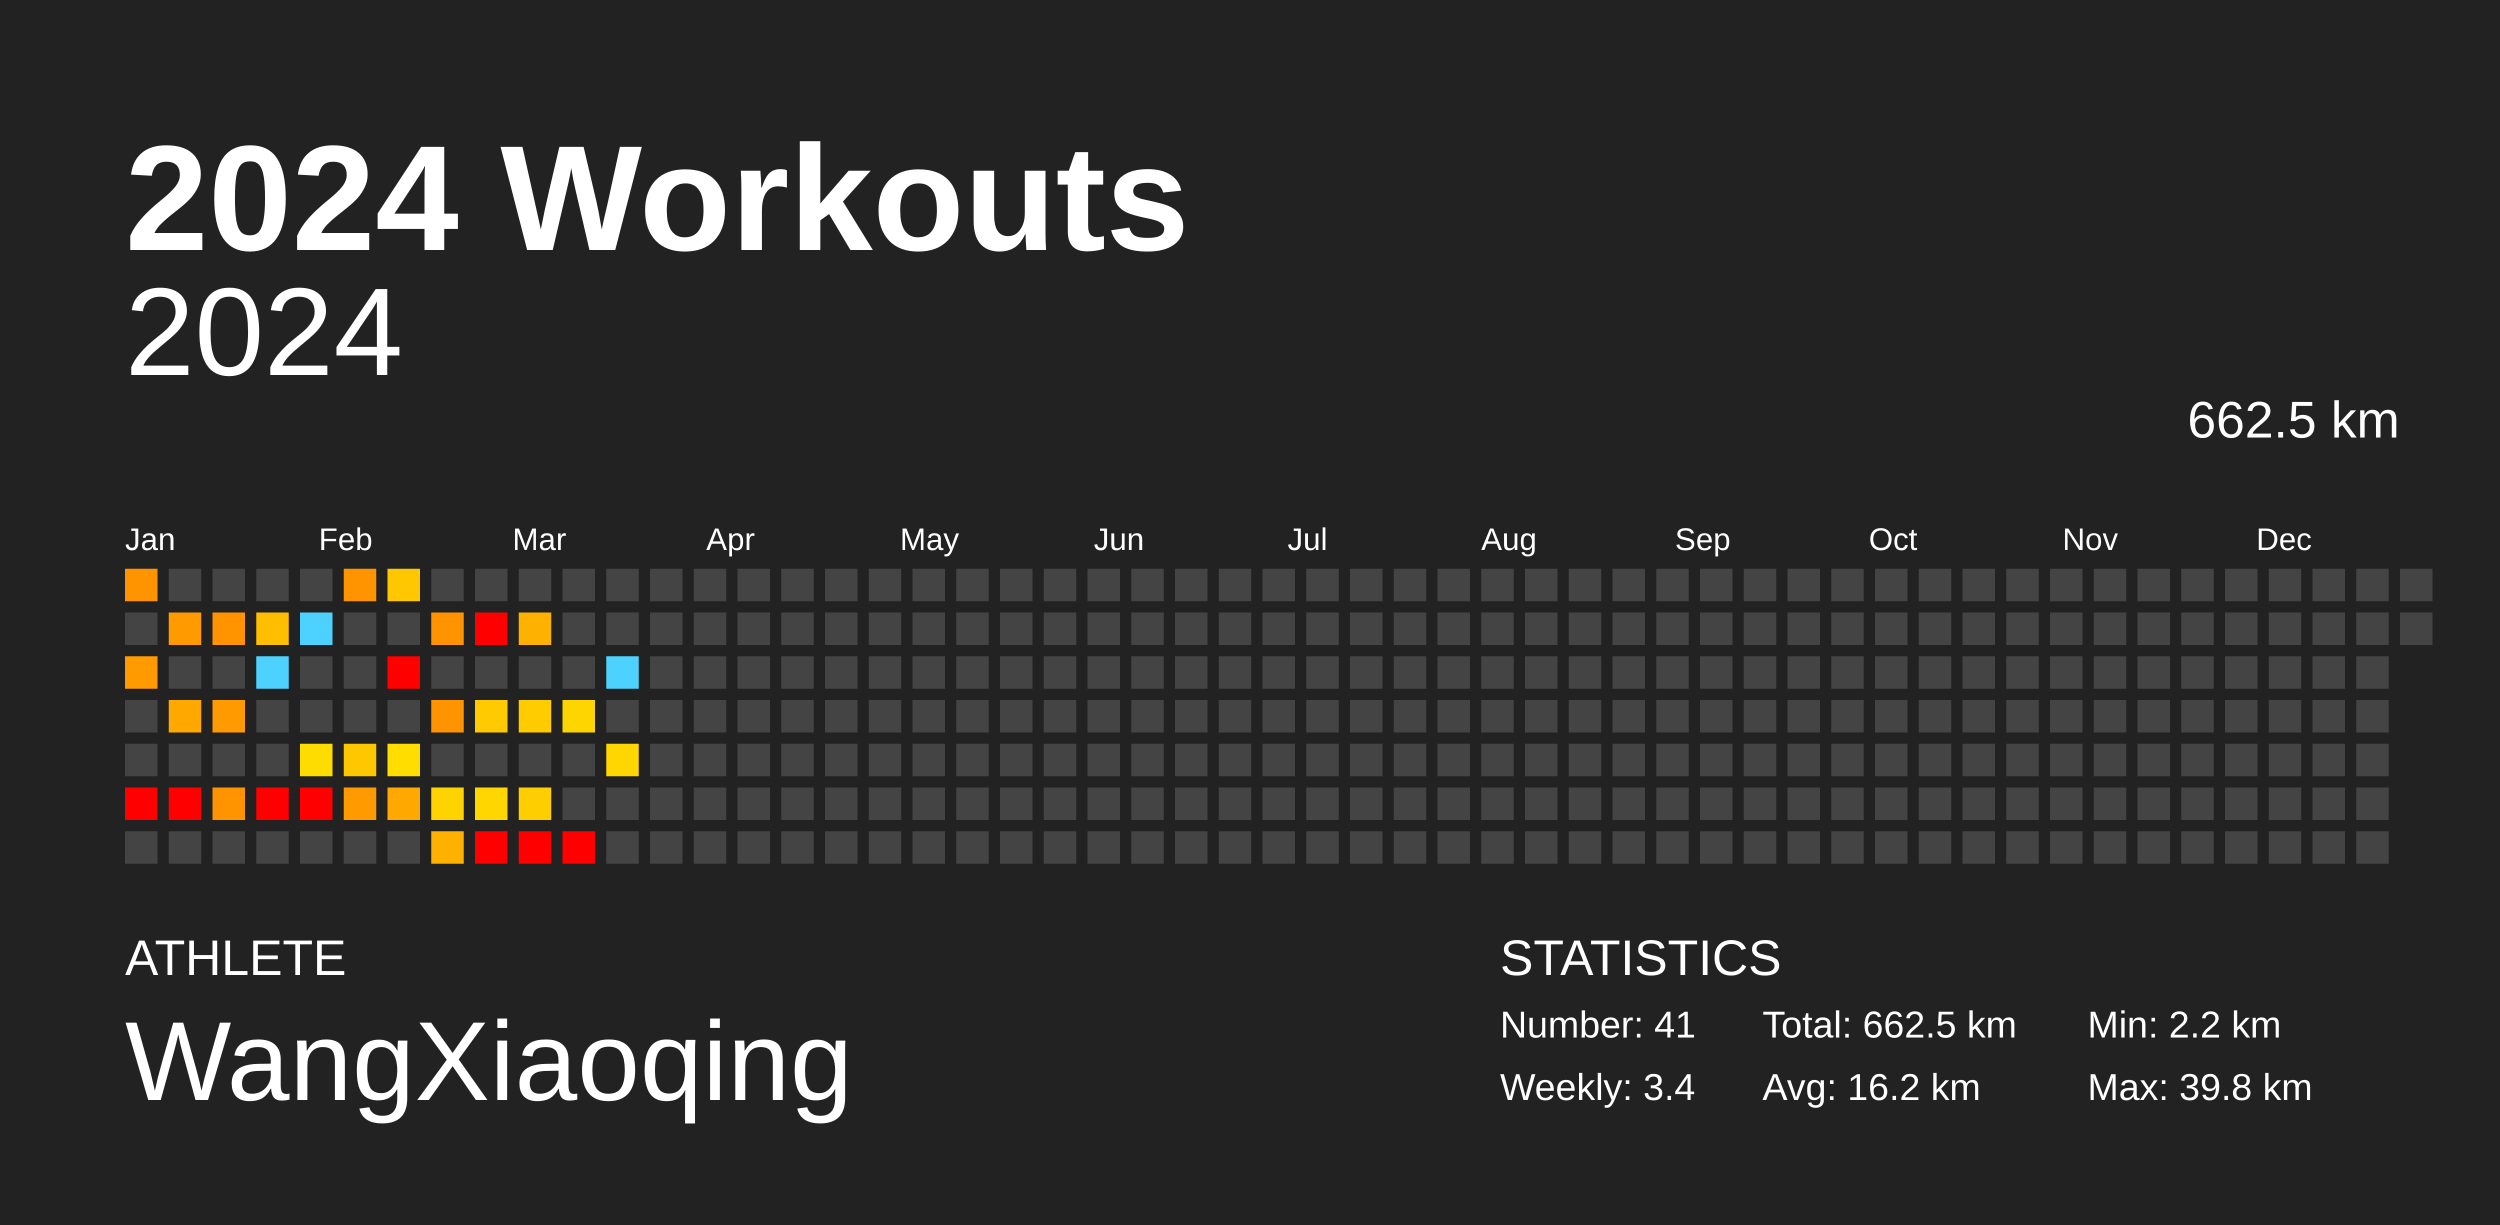
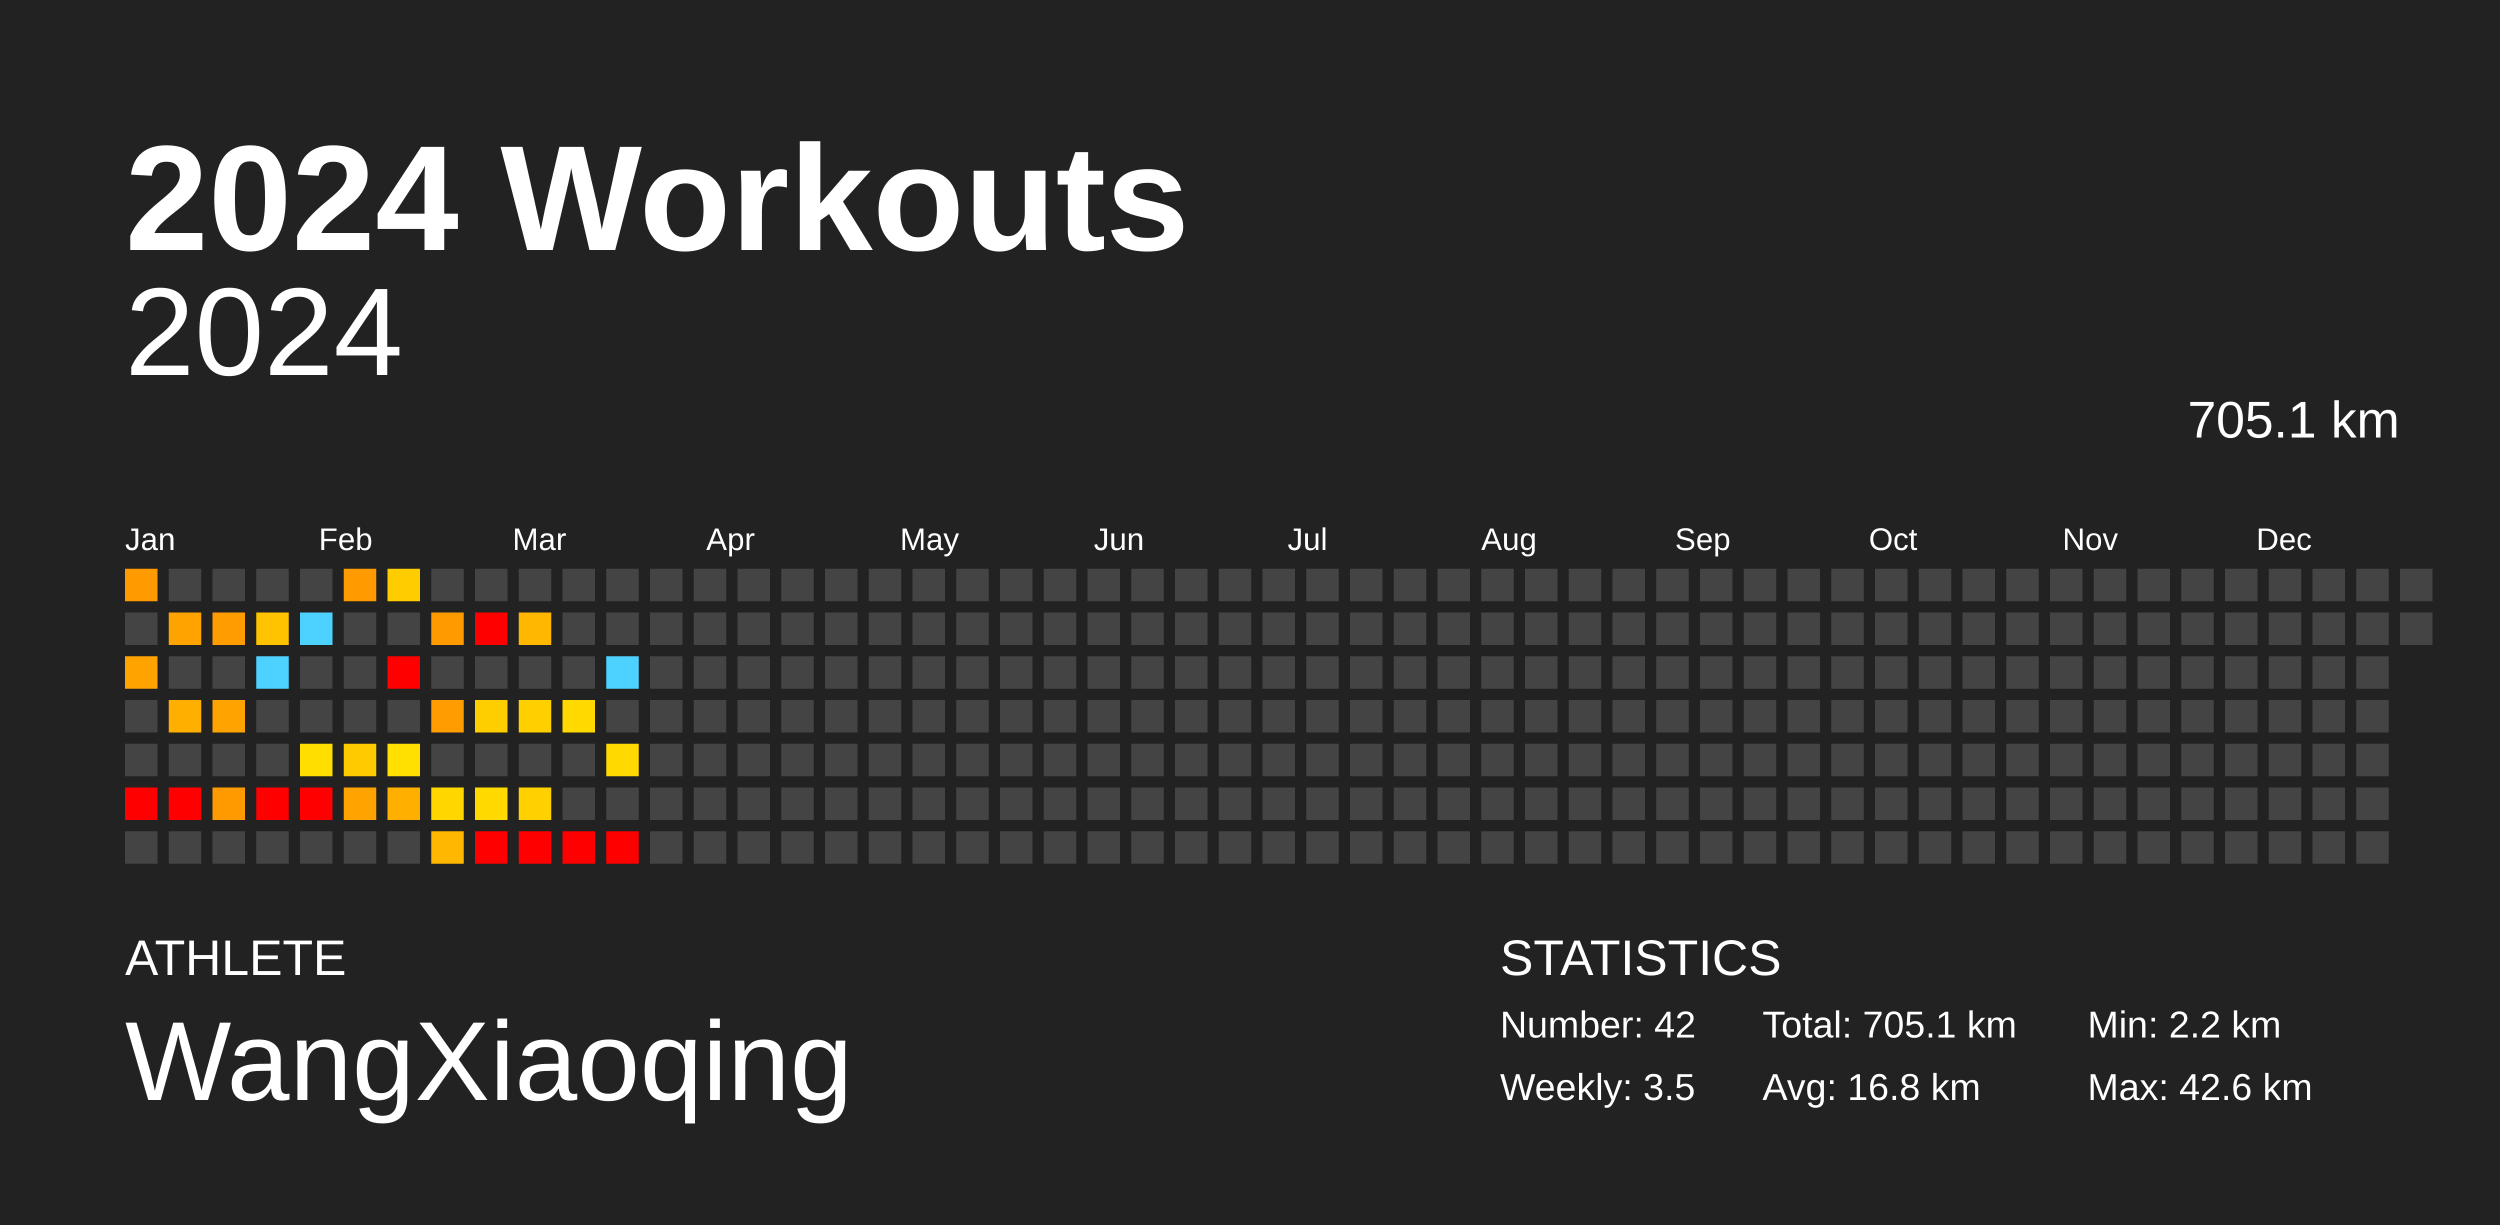
<svg xmlns="http://www.w3.org/2000/svg" baseProfile="full" height="98mm" version="1.1" viewBox="0,0,200,98" width="200mm">
  <defs />
  <rect fill="#222222" height="98" width="200" x="0" y="0" />
  <text fill="#FFFFFF" style="font-size:12px; font-family:Arial; font-weight:bold;" x="10" y="20">2024 Workouts</text>
  <text fill="#FFFFFF" style="font-size:4px; font-family:Arial" x="10" y="78">ATHLETE</text>
  <text fill="#FFFFFF" style="font-size:9px; font-family:Arial" x="10" y="88">WangXiaoqing</text>
  <text fill="#FFFFFF" style="font-size:4px; font-family:Arial" x="120" y="78">STATISTICS</text>
-   <text fill="#FFFFFF" style="font-size:3px; font-family:Arial" x="120" y="83">Number: 41</text>
-   <text fill="#FFFFFF" style="font-size:3px; font-family:Arial" x="120" y="88">Weekly: 3.4</text>
-   <text fill="#FFFFFF" style="font-size:3px; font-family:Arial" x="141" y="83">Total: 662.5 km</text>
-   <text fill="#FFFFFF" style="font-size:3px; font-family:Arial" x="141" y="88">Avg: 16.2 km</text>
+   <text fill="#FFFFFF" style="font-size:3px; font-family:Arial" x="120" y="83">Number: 42</text>
+   <text fill="#FFFFFF" style="font-size:3px; font-family:Arial" x="120" y="88">Weekly: 3.5</text>
+   <text fill="#FFFFFF" style="font-size:3px; font-family:Arial" x="141" y="83">Total: 705.1 km</text>
+   <text fill="#FFFFFF" style="font-size:3px; font-family:Arial" x="141" y="88">Avg: 16.8 km</text>
  <text fill="#FFFFFF" style="font-size:3px; font-family:Arial" x="167" y="83">Min: 2.2 km</text>
-   <text fill="#FFFFFF" style="font-size:3px; font-family:Arial" x="167" y="88">Max: 39.8 km</text>
+   <text fill="#FFFFFF" style="font-size:3px; font-family:Arial" x="167" y="88">Max: 42.6 km</text>
  <text alignment-baseline="hanging" fill="#FFFFFF" style="font-size:10.0px; font-family:Arial;" x="10" y="30">2024</text>
-   <text alignment-baseline="hanging" fill="#FFFFFF" style="font-size:4.125px; font-family:Arial;" x="175" y="35">662.5 km</text>
+   <text alignment-baseline="hanging" fill="#FFFFFF" style="font-size:4.125px; font-family:Arial;" x="175" y="35">705.1 km</text>
  <text fill="#FFFFFF" style="font-size:2.5px; font-family:Arial" x="10.0" y="44">Jan</text>
  <text fill="#FFFFFF" style="font-size:2.5px; font-family:Arial" x="25.5" y="44">Feb</text>
  <text fill="#FFFFFF" style="font-size:2.5px; font-family:Arial" x="41.0" y="44">Mar</text>
  <text fill="#FFFFFF" style="font-size:2.5px; font-family:Arial" x="56.5" y="44">Apr</text>
  <text fill="#FFFFFF" style="font-size:2.5px; font-family:Arial" x="72.0" y="44">May</text>
  <text fill="#FFFFFF" style="font-size:2.5px; font-family:Arial" x="87.5" y="44">Jun</text>
  <text fill="#FFFFFF" style="font-size:2.5px; font-family:Arial" x="103.0" y="44">Jul</text>
  <text fill="#FFFFFF" style="font-size:2.5px; font-family:Arial" x="118.5" y="44">Aug</text>
  <text fill="#FFFFFF" style="font-size:2.5px; font-family:Arial" x="134.0" y="44">Sep</text>
  <text fill="#FFFFFF" style="font-size:2.5px; font-family:Arial" x="149.5" y="44">Oct</text>
  <text fill="#FFFFFF" style="font-size:2.5px; font-family:Arial" x="165.0" y="44">Nov</text>
  <text fill="#FFFFFF" style="font-size:2.5px; font-family:Arial" x="180.5" y="44">Dec</text>
-   <rect fill="#ff9300" height="2.6" width="2.6" x="10.0" y="45.5" />
+   <rect fill="#ff9b00" height="2.6" width="2.6" x="10.0" y="45.5" />
  <rect fill="#444444" height="2.6" width="2.6" x="10.0" y="49.0" />
-   <rect fill="#ff9b00" height="2.6" width="2.6" x="10.0" y="52.5" />
+   <rect fill="#ffa300" height="2.6" width="2.6" x="10.0" y="52.5" />
  <rect fill="#444444" height="2.6" width="2.6" x="10.0" y="56.0" />
  <rect fill="#444444" height="2.6" width="2.6" x="10.0" y="59.5" />
  <rect fill="red" height="2.6" width="2.6" x="10.0" y="63.0" />
  <rect fill="#444444" height="2.6" width="2.6" x="10.0" y="66.5" />
  <rect fill="#444444" height="2.6" width="2.6" x="13.5" y="45.5" />
-   <rect fill="#ff9b00" height="2.6" width="2.6" x="13.5" y="49.0" />
+   <rect fill="#ffa300" height="2.6" width="2.6" x="13.5" y="49.0" />
  <rect fill="#444444" height="2.6" width="2.6" x="13.5" y="52.5" />
-   <rect fill="#ffa800" height="2.6" width="2.6" x="13.5" y="56.0" />
+   <rect fill="#ffaf00" height="2.6" width="2.6" x="13.5" y="56.0" />
  <rect fill="#444444" height="2.6" width="2.6" x="13.5" y="59.5" />
  <rect fill="red" height="2.6" width="2.6" x="13.5" y="63.0" />
  <rect fill="#444444" height="2.6" width="2.6" x="13.5" y="66.5" />
  <rect fill="#444444" height="2.6" width="2.6" x="17.0" y="45.5" />
-   <rect fill="#ff9400" height="2.6" width="2.6" x="17.0" y="49.0" />
+   <rect fill="#ff9c00" height="2.6" width="2.6" x="17.0" y="49.0" />
  <rect fill="#444444" height="2.6" width="2.6" x="17.0" y="52.5" />
-   <rect fill="#ff9b00" height="2.6" width="2.6" x="17.0" y="56.0" />
+   <rect fill="#ffa300" height="2.6" width="2.6" x="17.0" y="56.0" />
  <rect fill="#444444" height="2.6" width="2.6" x="17.0" y="59.5" />
-   <rect fill="#ff9300" height="2.6" width="2.6" x="17.0" y="63.0" />
+   <rect fill="#ff9b00" height="2.6" width="2.6" x="17.0" y="63.0" />
  <rect fill="#444444" height="2.6" width="2.6" x="17.0" y="66.5" />
  <rect fill="#444444" height="2.6" width="2.6" x="20.5" y="45.5" />
-   <rect fill="#ffbe00" height="2.6" width="2.6" x="20.5" y="49.0" />
+   <rect fill="#ffc300" height="2.6" width="2.6" x="20.5" y="49.0" />
  <rect fill="#4dd2ff" height="2.6" width="2.6" x="20.5" y="52.5" />
  <rect fill="#444444" height="2.6" width="2.6" x="20.5" y="56.0" />
  <rect fill="#444444" height="2.6" width="2.6" x="20.5" y="59.5" />
  <rect fill="red" height="2.6" width="2.6" x="20.5" y="63.0" />
  <rect fill="#444444" height="2.6" width="2.6" x="20.5" y="66.5" />
  <rect fill="#444444" height="2.6" width="2.6" x="24.0" y="45.5" />
  <rect fill="#4dd2ff" height="2.6" width="2.6" x="24.0" y="49.0" />
  <rect fill="#444444" height="2.6" width="2.6" x="24.0" y="52.5" />
  <rect fill="#444444" height="2.6" width="2.6" x="24.0" y="56.0" />
-   <rect fill="#ffdc00" height="2.6" width="2.6" x="24.0" y="59.5" />
+   <rect fill="#ffde00" height="2.6" width="2.6" x="24.0" y="59.5" />
  <rect fill="red" height="2.6" width="2.6" x="24.0" y="63.0" />
  <rect fill="#444444" height="2.6" width="2.6" x="24.0" y="66.5" />
-   <rect fill="#ff9400" height="2.6" width="2.6" x="27.5" y="45.5" />
+   <rect fill="#ff9b00" height="2.6" width="2.6" x="27.5" y="45.5" />
  <rect fill="#444444" height="2.6" width="2.6" x="27.5" y="49.0" />
  <rect fill="#444444" height="2.6" width="2.6" x="27.5" y="52.5" />
  <rect fill="#444444" height="2.6" width="2.6" x="27.5" y="56.0" />
-   <rect fill="#ffc700" height="2.6" width="2.6" x="27.5" y="59.5" />
-   <rect fill="#ff9b00" height="2.6" width="2.6" x="27.5" y="63.0" />
+   <rect fill="#ffcb00" height="2.6" width="2.6" x="27.5" y="59.5" />
+   <rect fill="#ffa300" height="2.6" width="2.6" x="27.5" y="63.0" />
  <rect fill="#444444" height="2.6" width="2.6" x="27.5" y="66.5" />
-   <rect fill="#ffc700" height="2.6" width="2.6" x="31.0" y="45.5" />
+   <rect fill="#ffcc00" height="2.6" width="2.6" x="31.0" y="45.5" />
  <rect fill="#444444" height="2.6" width="2.6" x="31.0" y="49.0" />
  <rect fill="red" height="2.6" width="2.6" x="31.0" y="52.5" />
  <rect fill="#444444" height="2.6" width="2.6" x="31.0" y="56.0" />
-   <rect fill="#ffdd00" height="2.6" width="2.6" x="31.0" y="59.5" />
-   <rect fill="#ffa800" height="2.6" width="2.6" x="31.0" y="63.0" />
+   <rect fill="#ffe000" height="2.6" width="2.6" x="31.0" y="59.5" />
+   <rect fill="#ffaf00" height="2.6" width="2.6" x="31.0" y="63.0" />
  <rect fill="#444444" height="2.6" width="2.6" x="31.0" y="66.5" />
  <rect fill="#444444" height="2.6" width="2.6" x="34.5" y="45.5" />
-   <rect fill="#ff9300" height="2.6" width="2.6" x="34.5" y="49.0" />
+   <rect fill="#ff9b00" height="2.6" width="2.6" x="34.5" y="49.0" />
  <rect fill="#444444" height="2.6" width="2.6" x="34.5" y="52.5" />
-   <rect fill="#ff9400" height="2.6" width="2.6" x="34.5" y="56.0" />
+   <rect fill="#ff9c00" height="2.6" width="2.6" x="34.5" y="56.0" />
  <rect fill="#444444" height="2.6" width="2.6" x="34.5" y="59.5" />
-   <rect fill="#ffd300" height="2.6" width="2.6" x="34.5" y="63.0" />
-   <rect fill="#ffb100" height="2.6" width="2.6" x="34.5" y="66.5" />
+   <rect fill="#ffd600" height="2.6" width="2.6" x="34.5" y="63.0" />
+   <rect fill="#ffb700" height="2.6" width="2.6" x="34.5" y="66.5" />
  <rect fill="#444444" height="2.6" width="2.6" x="38.0" y="45.5" />
  <rect fill="red" height="2.6" width="2.6" x="38.0" y="49.0" />
  <rect fill="#444444" height="2.6" width="2.6" x="38.0" y="52.5" />
-   <rect fill="#ffca00" height="2.6" width="2.6" x="38.0" y="56.0" />
+   <rect fill="#ffce00" height="2.6" width="2.6" x="38.0" y="56.0" />
  <rect fill="#444444" height="2.6" width="2.6" x="38.0" y="59.5" />
-   <rect fill="#ffd600" height="2.6" width="2.6" x="38.0" y="63.0" />
+   <rect fill="#ffd900" height="2.6" width="2.6" x="38.0" y="63.0" />
  <rect fill="red" height="2.6" width="2.6" x="38.0" y="66.5" />
  <rect fill="#444444" height="2.6" width="2.6" x="41.5" y="45.5" />
-   <rect fill="#ffb100" height="2.6" width="2.6" x="41.5" y="49.0" />
+   <rect fill="#ffb700" height="2.6" width="2.6" x="41.5" y="49.0" />
  <rect fill="#444444" height="2.6" width="2.6" x="41.5" y="52.5" />
-   <rect fill="#ffcc00" height="2.6" width="2.6" x="41.5" y="56.0" />
+   <rect fill="#ffd000" height="2.6" width="2.6" x="41.5" y="56.0" />
  <rect fill="#444444" height="2.6" width="2.6" x="41.5" y="59.5" />
-   <rect fill="#ffce00" height="2.6" width="2.6" x="41.5" y="63.0" />
+   <rect fill="#ffd100" height="2.6" width="2.6" x="41.5" y="63.0" />
  <rect fill="red" height="2.6" width="2.6" x="41.5" y="66.5" />
  <rect fill="#444444" height="2.6" width="2.6" x="45.0" y="45.5" />
  <rect fill="#444444" height="2.6" width="2.6" x="45.0" y="49.0" />
  <rect fill="#444444" height="2.6" width="2.6" x="45.0" y="52.5" />
-   <rect fill="#ffd500" height="2.6" width="2.6" x="45.0" y="56.0" />
+   <rect fill="#ffd900" height="2.6" width="2.6" x="45.0" y="56.0" />
  <rect fill="#444444" height="2.6" width="2.6" x="45.0" y="59.5" />
  <rect fill="#444444" height="2.6" width="2.6" x="45.0" y="63.0" />
  <rect fill="red" height="2.6" width="2.6" x="45.0" y="66.5" />
  <rect fill="#444444" height="2.6" width="2.6" x="48.5" y="45.5" />
  <rect fill="#444444" height="2.6" width="2.6" x="48.5" y="49.0" />
  <rect fill="#4dd2ff" height="2.6" width="2.6" x="48.5" y="52.5" />
  <rect fill="#444444" height="2.6" width="2.6" x="48.5" y="56.0" />
-   <rect fill="#ffd600" height="2.6" width="2.6" x="48.5" y="59.5" />
+   <rect fill="#ffd900" height="2.6" width="2.6" x="48.5" y="59.5" />
  <rect fill="#444444" height="2.6" width="2.6" x="48.5" y="63.0" />
-   <rect fill="#444444" height="2.6" width="2.6" x="48.5" y="66.5" />
+   <rect fill="red" height="2.6" width="2.6" x="48.5" y="66.5" />
  <rect fill="#444444" height="2.6" width="2.6" x="52.0" y="45.5" />
  <rect fill="#444444" height="2.6" width="2.6" x="52.0" y="49.0" />
  <rect fill="#444444" height="2.6" width="2.6" x="52.0" y="52.5" />
  <rect fill="#444444" height="2.6" width="2.6" x="52.0" y="56.0" />
  <rect fill="#444444" height="2.6" width="2.6" x="52.0" y="59.5" />
  <rect fill="#444444" height="2.6" width="2.6" x="52.0" y="63.0" />
  <rect fill="#444444" height="2.6" width="2.6" x="52.0" y="66.5" />
  <rect fill="#444444" height="2.6" width="2.6" x="55.5" y="45.5" />
  <rect fill="#444444" height="2.6" width="2.6" x="55.5" y="49.0" />
  <rect fill="#444444" height="2.6" width="2.6" x="55.5" y="52.5" />
  <rect fill="#444444" height="2.6" width="2.6" x="55.5" y="56.0" />
  <rect fill="#444444" height="2.6" width="2.6" x="55.5" y="59.5" />
  <rect fill="#444444" height="2.6" width="2.6" x="55.5" y="63.0" />
  <rect fill="#444444" height="2.6" width="2.6" x="55.5" y="66.5" />
  <rect fill="#444444" height="2.6" width="2.6" x="59.0" y="45.5" />
  <rect fill="#444444" height="2.6" width="2.6" x="59.0" y="49.0" />
  <rect fill="#444444" height="2.6" width="2.6" x="59.0" y="52.5" />
  <rect fill="#444444" height="2.6" width="2.6" x="59.0" y="56.0" />
  <rect fill="#444444" height="2.6" width="2.6" x="59.0" y="59.5" />
  <rect fill="#444444" height="2.6" width="2.6" x="59.0" y="63.0" />
  <rect fill="#444444" height="2.6" width="2.6" x="59.0" y="66.5" />
  <rect fill="#444444" height="2.6" width="2.6" x="62.5" y="45.5" />
  <rect fill="#444444" height="2.6" width="2.6" x="62.5" y="49.0" />
  <rect fill="#444444" height="2.6" width="2.6" x="62.5" y="52.5" />
  <rect fill="#444444" height="2.6" width="2.6" x="62.5" y="56.0" />
  <rect fill="#444444" height="2.6" width="2.6" x="62.5" y="59.5" />
  <rect fill="#444444" height="2.6" width="2.6" x="62.5" y="63.0" />
  <rect fill="#444444" height="2.6" width="2.6" x="62.5" y="66.5" />
  <rect fill="#444444" height="2.6" width="2.6" x="66.0" y="45.5" />
  <rect fill="#444444" height="2.6" width="2.6" x="66.0" y="49.0" />
  <rect fill="#444444" height="2.6" width="2.6" x="66.0" y="52.5" />
  <rect fill="#444444" height="2.6" width="2.6" x="66.0" y="56.0" />
  <rect fill="#444444" height="2.6" width="2.6" x="66.0" y="59.5" />
  <rect fill="#444444" height="2.6" width="2.6" x="66.0" y="63.0" />
  <rect fill="#444444" height="2.6" width="2.6" x="66.0" y="66.5" />
  <rect fill="#444444" height="2.6" width="2.6" x="69.5" y="45.5" />
  <rect fill="#444444" height="2.6" width="2.6" x="69.5" y="49.0" />
  <rect fill="#444444" height="2.6" width="2.6" x="69.5" y="52.5" />
  <rect fill="#444444" height="2.6" width="2.6" x="69.5" y="56.0" />
  <rect fill="#444444" height="2.6" width="2.6" x="69.5" y="59.5" />
  <rect fill="#444444" height="2.6" width="2.6" x="69.5" y="63.0" />
  <rect fill="#444444" height="2.6" width="2.6" x="69.5" y="66.5" />
  <rect fill="#444444" height="2.6" width="2.6" x="73.0" y="45.5" />
  <rect fill="#444444" height="2.6" width="2.6" x="73.0" y="49.0" />
  <rect fill="#444444" height="2.6" width="2.6" x="73.0" y="52.5" />
  <rect fill="#444444" height="2.6" width="2.6" x="73.0" y="56.0" />
  <rect fill="#444444" height="2.6" width="2.6" x="73.0" y="59.5" />
  <rect fill="#444444" height="2.6" width="2.6" x="73.0" y="63.0" />
  <rect fill="#444444" height="2.6" width="2.6" x="73.0" y="66.5" />
  <rect fill="#444444" height="2.6" width="2.6" x="76.5" y="45.5" />
  <rect fill="#444444" height="2.6" width="2.6" x="76.5" y="49.0" />
  <rect fill="#444444" height="2.6" width="2.6" x="76.5" y="52.5" />
  <rect fill="#444444" height="2.6" width="2.6" x="76.5" y="56.0" />
  <rect fill="#444444" height="2.6" width="2.6" x="76.5" y="59.5" />
  <rect fill="#444444" height="2.6" width="2.6" x="76.5" y="63.0" />
  <rect fill="#444444" height="2.6" width="2.6" x="76.5" y="66.5" />
  <rect fill="#444444" height="2.6" width="2.6" x="80.0" y="45.5" />
  <rect fill="#444444" height="2.6" width="2.6" x="80.0" y="49.0" />
  <rect fill="#444444" height="2.6" width="2.6" x="80.0" y="52.5" />
  <rect fill="#444444" height="2.6" width="2.6" x="80.0" y="56.0" />
  <rect fill="#444444" height="2.6" width="2.6" x="80.0" y="59.5" />
  <rect fill="#444444" height="2.6" width="2.6" x="80.0" y="63.0" />
  <rect fill="#444444" height="2.6" width="2.6" x="80.0" y="66.5" />
  <rect fill="#444444" height="2.6" width="2.6" x="83.5" y="45.5" />
  <rect fill="#444444" height="2.6" width="2.6" x="83.5" y="49.0" />
  <rect fill="#444444" height="2.6" width="2.6" x="83.5" y="52.5" />
  <rect fill="#444444" height="2.6" width="2.6" x="83.5" y="56.0" />
  <rect fill="#444444" height="2.6" width="2.6" x="83.5" y="59.5" />
  <rect fill="#444444" height="2.6" width="2.6" x="83.5" y="63.0" />
  <rect fill="#444444" height="2.6" width="2.6" x="83.5" y="66.5" />
  <rect fill="#444444" height="2.6" width="2.6" x="87.0" y="45.5" />
  <rect fill="#444444" height="2.6" width="2.6" x="87.0" y="49.0" />
  <rect fill="#444444" height="2.6" width="2.6" x="87.0" y="52.5" />
  <rect fill="#444444" height="2.6" width="2.6" x="87.0" y="56.0" />
  <rect fill="#444444" height="2.6" width="2.6" x="87.0" y="59.5" />
  <rect fill="#444444" height="2.6" width="2.6" x="87.0" y="63.0" />
  <rect fill="#444444" height="2.6" width="2.6" x="87.0" y="66.5" />
  <rect fill="#444444" height="2.6" width="2.6" x="90.5" y="45.5" />
  <rect fill="#444444" height="2.6" width="2.6" x="90.5" y="49.0" />
  <rect fill="#444444" height="2.6" width="2.6" x="90.5" y="52.5" />
  <rect fill="#444444" height="2.6" width="2.6" x="90.5" y="56.0" />
  <rect fill="#444444" height="2.6" width="2.6" x="90.5" y="59.5" />
  <rect fill="#444444" height="2.6" width="2.6" x="90.5" y="63.0" />
  <rect fill="#444444" height="2.6" width="2.6" x="90.5" y="66.5" />
  <rect fill="#444444" height="2.6" width="2.6" x="94.0" y="45.5" />
  <rect fill="#444444" height="2.6" width="2.6" x="94.0" y="49.0" />
  <rect fill="#444444" height="2.6" width="2.6" x="94.0" y="52.5" />
  <rect fill="#444444" height="2.6" width="2.6" x="94.0" y="56.0" />
  <rect fill="#444444" height="2.6" width="2.6" x="94.0" y="59.5" />
  <rect fill="#444444" height="2.6" width="2.6" x="94.0" y="63.0" />
  <rect fill="#444444" height="2.6" width="2.6" x="94.0" y="66.5" />
  <rect fill="#444444" height="2.6" width="2.6" x="97.5" y="45.5" />
  <rect fill="#444444" height="2.6" width="2.6" x="97.5" y="49.0" />
  <rect fill="#444444" height="2.6" width="2.6" x="97.5" y="52.5" />
  <rect fill="#444444" height="2.6" width="2.6" x="97.5" y="56.0" />
  <rect fill="#444444" height="2.6" width="2.6" x="97.5" y="59.5" />
  <rect fill="#444444" height="2.6" width="2.6" x="97.5" y="63.0" />
  <rect fill="#444444" height="2.6" width="2.6" x="97.5" y="66.5" />
  <rect fill="#444444" height="2.6" width="2.6" x="101.0" y="45.5" />
  <rect fill="#444444" height="2.6" width="2.6" x="101.0" y="49.0" />
  <rect fill="#444444" height="2.6" width="2.6" x="101.0" y="52.5" />
  <rect fill="#444444" height="2.6" width="2.6" x="101.0" y="56.0" />
  <rect fill="#444444" height="2.6" width="2.6" x="101.0" y="59.5" />
  <rect fill="#444444" height="2.6" width="2.6" x="101.0" y="63.0" />
  <rect fill="#444444" height="2.6" width="2.6" x="101.0" y="66.5" />
  <rect fill="#444444" height="2.6" width="2.6" x="104.5" y="45.5" />
  <rect fill="#444444" height="2.6" width="2.6" x="104.5" y="49.0" />
  <rect fill="#444444" height="2.6" width="2.6" x="104.5" y="52.5" />
  <rect fill="#444444" height="2.6" width="2.6" x="104.5" y="56.0" />
  <rect fill="#444444" height="2.6" width="2.6" x="104.5" y="59.5" />
  <rect fill="#444444" height="2.6" width="2.6" x="104.5" y="63.0" />
  <rect fill="#444444" height="2.6" width="2.6" x="104.5" y="66.5" />
  <rect fill="#444444" height="2.6" width="2.6" x="108.0" y="45.5" />
  <rect fill="#444444" height="2.6" width="2.6" x="108.0" y="49.0" />
  <rect fill="#444444" height="2.6" width="2.6" x="108.0" y="52.5" />
  <rect fill="#444444" height="2.6" width="2.6" x="108.0" y="56.0" />
  <rect fill="#444444" height="2.6" width="2.6" x="108.0" y="59.5" />
  <rect fill="#444444" height="2.6" width="2.6" x="108.0" y="63.0" />
  <rect fill="#444444" height="2.6" width="2.6" x="108.0" y="66.5" />
  <rect fill="#444444" height="2.6" width="2.6" x="111.5" y="45.5" />
  <rect fill="#444444" height="2.6" width="2.6" x="111.5" y="49.0" />
  <rect fill="#444444" height="2.6" width="2.6" x="111.5" y="52.5" />
  <rect fill="#444444" height="2.6" width="2.6" x="111.5" y="56.0" />
  <rect fill="#444444" height="2.6" width="2.6" x="111.5" y="59.5" />
  <rect fill="#444444" height="2.6" width="2.6" x="111.5" y="63.0" />
  <rect fill="#444444" height="2.6" width="2.6" x="111.5" y="66.5" />
  <rect fill="#444444" height="2.6" width="2.6" x="115.0" y="45.5" />
  <rect fill="#444444" height="2.6" width="2.6" x="115.0" y="49.0" />
  <rect fill="#444444" height="2.6" width="2.6" x="115.0" y="52.5" />
  <rect fill="#444444" height="2.6" width="2.6" x="115.0" y="56.0" />
  <rect fill="#444444" height="2.6" width="2.6" x="115.0" y="59.5" />
  <rect fill="#444444" height="2.6" width="2.6" x="115.0" y="63.0" />
  <rect fill="#444444" height="2.6" width="2.6" x="115.0" y="66.5" />
  <rect fill="#444444" height="2.6" width="2.6" x="118.5" y="45.5" />
  <rect fill="#444444" height="2.6" width="2.6" x="118.5" y="49.0" />
  <rect fill="#444444" height="2.6" width="2.6" x="118.5" y="52.5" />
  <rect fill="#444444" height="2.6" width="2.6" x="118.5" y="56.0" />
  <rect fill="#444444" height="2.6" width="2.6" x="118.5" y="59.5" />
  <rect fill="#444444" height="2.6" width="2.6" x="118.5" y="63.0" />
  <rect fill="#444444" height="2.6" width="2.6" x="118.5" y="66.5" />
  <rect fill="#444444" height="2.6" width="2.6" x="122.0" y="45.5" />
  <rect fill="#444444" height="2.6" width="2.6" x="122.0" y="49.0" />
  <rect fill="#444444" height="2.6" width="2.6" x="122.0" y="52.5" />
  <rect fill="#444444" height="2.6" width="2.6" x="122.0" y="56.0" />
  <rect fill="#444444" height="2.6" width="2.6" x="122.0" y="59.5" />
  <rect fill="#444444" height="2.6" width="2.6" x="122.0" y="63.0" />
  <rect fill="#444444" height="2.6" width="2.6" x="122.0" y="66.5" />
  <rect fill="#444444" height="2.6" width="2.6" x="125.5" y="45.5" />
  <rect fill="#444444" height="2.6" width="2.6" x="125.5" y="49.0" />
  <rect fill="#444444" height="2.6" width="2.6" x="125.5" y="52.5" />
  <rect fill="#444444" height="2.6" width="2.6" x="125.5" y="56.0" />
  <rect fill="#444444" height="2.6" width="2.6" x="125.5" y="59.5" />
  <rect fill="#444444" height="2.6" width="2.6" x="125.5" y="63.0" />
  <rect fill="#444444" height="2.6" width="2.6" x="125.5" y="66.5" />
  <rect fill="#444444" height="2.6" width="2.6" x="129.0" y="45.5" />
  <rect fill="#444444" height="2.6" width="2.6" x="129.0" y="49.0" />
  <rect fill="#444444" height="2.6" width="2.6" x="129.0" y="52.5" />
  <rect fill="#444444" height="2.6" width="2.6" x="129.0" y="56.0" />
  <rect fill="#444444" height="2.6" width="2.6" x="129.0" y="59.5" />
  <rect fill="#444444" height="2.6" width="2.6" x="129.0" y="63.0" />
  <rect fill="#444444" height="2.6" width="2.6" x="129.0" y="66.5" />
  <rect fill="#444444" height="2.6" width="2.6" x="132.5" y="45.5" />
  <rect fill="#444444" height="2.6" width="2.6" x="132.5" y="49.0" />
  <rect fill="#444444" height="2.6" width="2.6" x="132.5" y="52.5" />
  <rect fill="#444444" height="2.6" width="2.6" x="132.5" y="56.0" />
  <rect fill="#444444" height="2.6" width="2.6" x="132.5" y="59.5" />
  <rect fill="#444444" height="2.6" width="2.6" x="132.5" y="63.0" />
  <rect fill="#444444" height="2.6" width="2.6" x="132.5" y="66.5" />
  <rect fill="#444444" height="2.6" width="2.6" x="136.0" y="45.5" />
  <rect fill="#444444" height="2.6" width="2.6" x="136.0" y="49.0" />
  <rect fill="#444444" height="2.6" width="2.6" x="136.0" y="52.5" />
  <rect fill="#444444" height="2.6" width="2.6" x="136.0" y="56.0" />
  <rect fill="#444444" height="2.6" width="2.6" x="136.0" y="59.5" />
  <rect fill="#444444" height="2.6" width="2.6" x="136.0" y="63.0" />
  <rect fill="#444444" height="2.6" width="2.6" x="136.0" y="66.5" />
  <rect fill="#444444" height="2.6" width="2.6" x="139.5" y="45.5" />
  <rect fill="#444444" height="2.6" width="2.6" x="139.5" y="49.0" />
  <rect fill="#444444" height="2.6" width="2.6" x="139.5" y="52.5" />
  <rect fill="#444444" height="2.6" width="2.6" x="139.5" y="56.0" />
  <rect fill="#444444" height="2.6" width="2.6" x="139.5" y="59.5" />
  <rect fill="#444444" height="2.6" width="2.6" x="139.5" y="63.0" />
  <rect fill="#444444" height="2.6" width="2.6" x="139.5" y="66.5" />
  <rect fill="#444444" height="2.6" width="2.6" x="143.0" y="45.5" />
  <rect fill="#444444" height="2.6" width="2.6" x="143.0" y="49.0" />
  <rect fill="#444444" height="2.6" width="2.6" x="143.0" y="52.5" />
  <rect fill="#444444" height="2.6" width="2.6" x="143.0" y="56.0" />
  <rect fill="#444444" height="2.6" width="2.6" x="143.0" y="59.5" />
  <rect fill="#444444" height="2.6" width="2.6" x="143.0" y="63.0" />
  <rect fill="#444444" height="2.6" width="2.6" x="143.0" y="66.5" />
  <rect fill="#444444" height="2.6" width="2.6" x="146.5" y="45.5" />
  <rect fill="#444444" height="2.6" width="2.6" x="146.5" y="49.0" />
  <rect fill="#444444" height="2.6" width="2.6" x="146.5" y="52.5" />
  <rect fill="#444444" height="2.6" width="2.6" x="146.5" y="56.0" />
  <rect fill="#444444" height="2.6" width="2.6" x="146.5" y="59.5" />
  <rect fill="#444444" height="2.6" width="2.6" x="146.5" y="63.0" />
  <rect fill="#444444" height="2.6" width="2.6" x="146.5" y="66.5" />
  <rect fill="#444444" height="2.6" width="2.6" x="150.0" y="45.5" />
  <rect fill="#444444" height="2.6" width="2.6" x="150.0" y="49.0" />
  <rect fill="#444444" height="2.6" width="2.6" x="150.0" y="52.5" />
  <rect fill="#444444" height="2.6" width="2.6" x="150.0" y="56.0" />
  <rect fill="#444444" height="2.6" width="2.6" x="150.0" y="59.5" />
  <rect fill="#444444" height="2.6" width="2.6" x="150.0" y="63.0" />
  <rect fill="#444444" height="2.6" width="2.6" x="150.0" y="66.5" />
  <rect fill="#444444" height="2.6" width="2.6" x="153.5" y="45.5" />
  <rect fill="#444444" height="2.6" width="2.6" x="153.5" y="49.0" />
  <rect fill="#444444" height="2.6" width="2.6" x="153.5" y="52.5" />
  <rect fill="#444444" height="2.6" width="2.6" x="153.5" y="56.0" />
  <rect fill="#444444" height="2.6" width="2.6" x="153.5" y="59.5" />
  <rect fill="#444444" height="2.6" width="2.6" x="153.5" y="63.0" />
  <rect fill="#444444" height="2.6" width="2.6" x="153.5" y="66.5" />
  <rect fill="#444444" height="2.6" width="2.6" x="157.0" y="45.5" />
  <rect fill="#444444" height="2.6" width="2.6" x="157.0" y="49.0" />
  <rect fill="#444444" height="2.6" width="2.6" x="157.0" y="52.5" />
  <rect fill="#444444" height="2.6" width="2.6" x="157.0" y="56.0" />
  <rect fill="#444444" height="2.6" width="2.6" x="157.0" y="59.5" />
  <rect fill="#444444" height="2.6" width="2.6" x="157.0" y="63.0" />
  <rect fill="#444444" height="2.6" width="2.6" x="157.0" y="66.5" />
  <rect fill="#444444" height="2.6" width="2.6" x="160.5" y="45.5" />
  <rect fill="#444444" height="2.6" width="2.6" x="160.5" y="49.0" />
  <rect fill="#444444" height="2.6" width="2.6" x="160.5" y="52.5" />
  <rect fill="#444444" height="2.6" width="2.6" x="160.5" y="56.0" />
  <rect fill="#444444" height="2.6" width="2.6" x="160.5" y="59.5" />
  <rect fill="#444444" height="2.6" width="2.6" x="160.5" y="63.0" />
  <rect fill="#444444" height="2.6" width="2.6" x="160.5" y="66.5" />
  <rect fill="#444444" height="2.6" width="2.6" x="164.0" y="45.5" />
  <rect fill="#444444" height="2.6" width="2.6" x="164.0" y="49.0" />
  <rect fill="#444444" height="2.6" width="2.6" x="164.0" y="52.5" />
  <rect fill="#444444" height="2.6" width="2.6" x="164.0" y="56.0" />
  <rect fill="#444444" height="2.6" width="2.6" x="164.0" y="59.5" />
  <rect fill="#444444" height="2.6" width="2.6" x="164.0" y="63.0" />
  <rect fill="#444444" height="2.6" width="2.6" x="164.0" y="66.5" />
  <rect fill="#444444" height="2.6" width="2.6" x="167.5" y="45.5" />
  <rect fill="#444444" height="2.6" width="2.6" x="167.5" y="49.0" />
  <rect fill="#444444" height="2.6" width="2.6" x="167.5" y="52.5" />
  <rect fill="#444444" height="2.6" width="2.6" x="167.5" y="56.0" />
  <rect fill="#444444" height="2.6" width="2.6" x="167.5" y="59.5" />
  <rect fill="#444444" height="2.6" width="2.6" x="167.5" y="63.0" />
  <rect fill="#444444" height="2.6" width="2.6" x="167.5" y="66.5" />
  <rect fill="#444444" height="2.6" width="2.6" x="171.0" y="45.5" />
  <rect fill="#444444" height="2.6" width="2.6" x="171.0" y="49.0" />
  <rect fill="#444444" height="2.6" width="2.6" x="171.0" y="52.5" />
  <rect fill="#444444" height="2.6" width="2.6" x="171.0" y="56.0" />
  <rect fill="#444444" height="2.6" width="2.6" x="171.0" y="59.5" />
  <rect fill="#444444" height="2.6" width="2.6" x="171.0" y="63.0" />
  <rect fill="#444444" height="2.6" width="2.6" x="171.0" y="66.5" />
  <rect fill="#444444" height="2.6" width="2.6" x="174.5" y="45.5" />
  <rect fill="#444444" height="2.6" width="2.6" x="174.5" y="49.0" />
  <rect fill="#444444" height="2.6" width="2.6" x="174.5" y="52.5" />
  <rect fill="#444444" height="2.6" width="2.6" x="174.5" y="56.0" />
  <rect fill="#444444" height="2.6" width="2.6" x="174.5" y="59.5" />
  <rect fill="#444444" height="2.6" width="2.6" x="174.5" y="63.0" />
  <rect fill="#444444" height="2.6" width="2.6" x="174.5" y="66.5" />
  <rect fill="#444444" height="2.6" width="2.6" x="178.0" y="45.5" />
  <rect fill="#444444" height="2.6" width="2.6" x="178.0" y="49.0" />
  <rect fill="#444444" height="2.6" width="2.6" x="178.0" y="52.5" />
  <rect fill="#444444" height="2.6" width="2.6" x="178.0" y="56.0" />
  <rect fill="#444444" height="2.6" width="2.6" x="178.0" y="59.5" />
  <rect fill="#444444" height="2.6" width="2.6" x="178.0" y="63.0" />
  <rect fill="#444444" height="2.6" width="2.6" x="178.0" y="66.5" />
  <rect fill="#444444" height="2.6" width="2.6" x="181.5" y="45.5" />
  <rect fill="#444444" height="2.6" width="2.6" x="181.5" y="49.0" />
  <rect fill="#444444" height="2.6" width="2.6" x="181.5" y="52.5" />
  <rect fill="#444444" height="2.6" width="2.6" x="181.5" y="56.0" />
  <rect fill="#444444" height="2.6" width="2.6" x="181.5" y="59.5" />
  <rect fill="#444444" height="2.6" width="2.6" x="181.5" y="63.0" />
  <rect fill="#444444" height="2.6" width="2.6" x="181.5" y="66.5" />
  <rect fill="#444444" height="2.6" width="2.6" x="185.0" y="45.5" />
  <rect fill="#444444" height="2.6" width="2.6" x="185.0" y="49.0" />
  <rect fill="#444444" height="2.6" width="2.6" x="185.0" y="52.5" />
  <rect fill="#444444" height="2.6" width="2.6" x="185.0" y="56.0" />
  <rect fill="#444444" height="2.6" width="2.6" x="185.0" y="59.5" />
  <rect fill="#444444" height="2.6" width="2.6" x="185.0" y="63.0" />
  <rect fill="#444444" height="2.6" width="2.6" x="185.0" y="66.5" />
  <rect fill="#444444" height="2.6" width="2.6" x="188.5" y="45.5" />
  <rect fill="#444444" height="2.6" width="2.6" x="188.5" y="49.0" />
  <rect fill="#444444" height="2.6" width="2.6" x="188.5" y="52.5" />
  <rect fill="#444444" height="2.6" width="2.6" x="188.5" y="56.0" />
  <rect fill="#444444" height="2.6" width="2.6" x="188.5" y="59.5" />
  <rect fill="#444444" height="2.6" width="2.6" x="188.5" y="63.0" />
  <rect fill="#444444" height="2.6" width="2.6" x="188.5" y="66.5" />
  <rect fill="#444444" height="2.6" width="2.6" x="192.0" y="45.5" />
  <rect fill="#444444" height="2.6" width="2.6" x="192.0" y="49.0" />
</svg>
